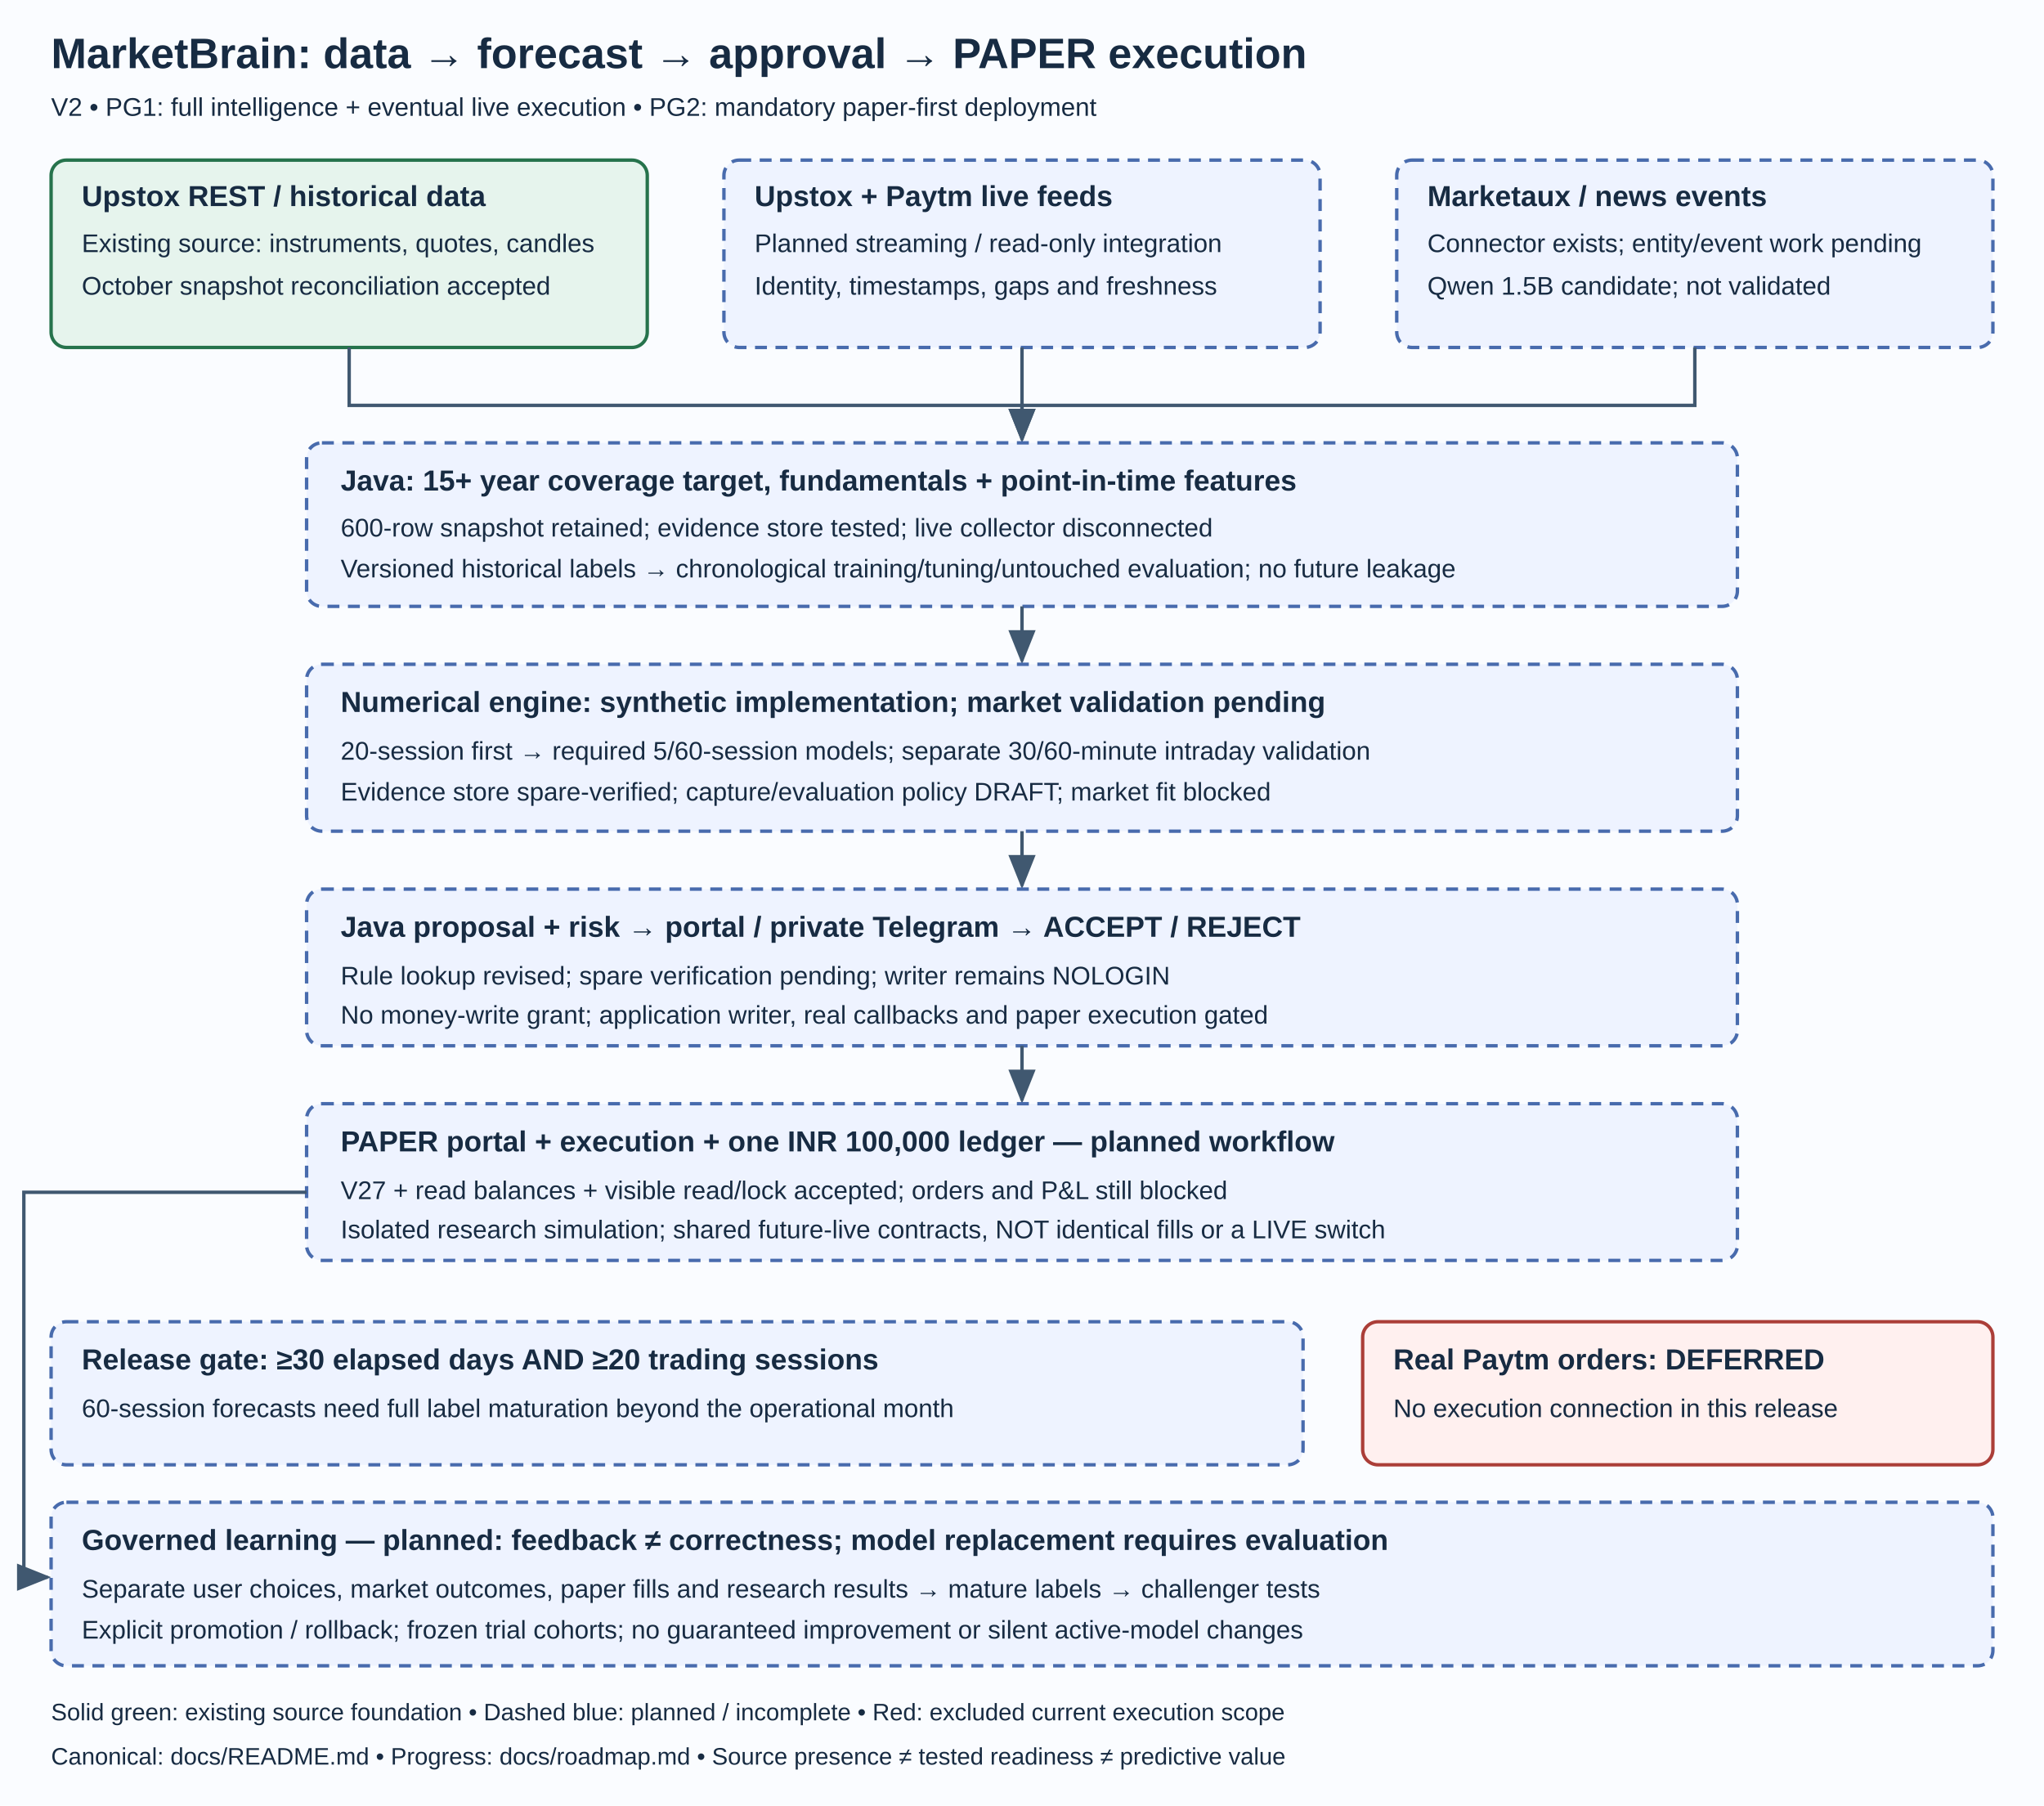
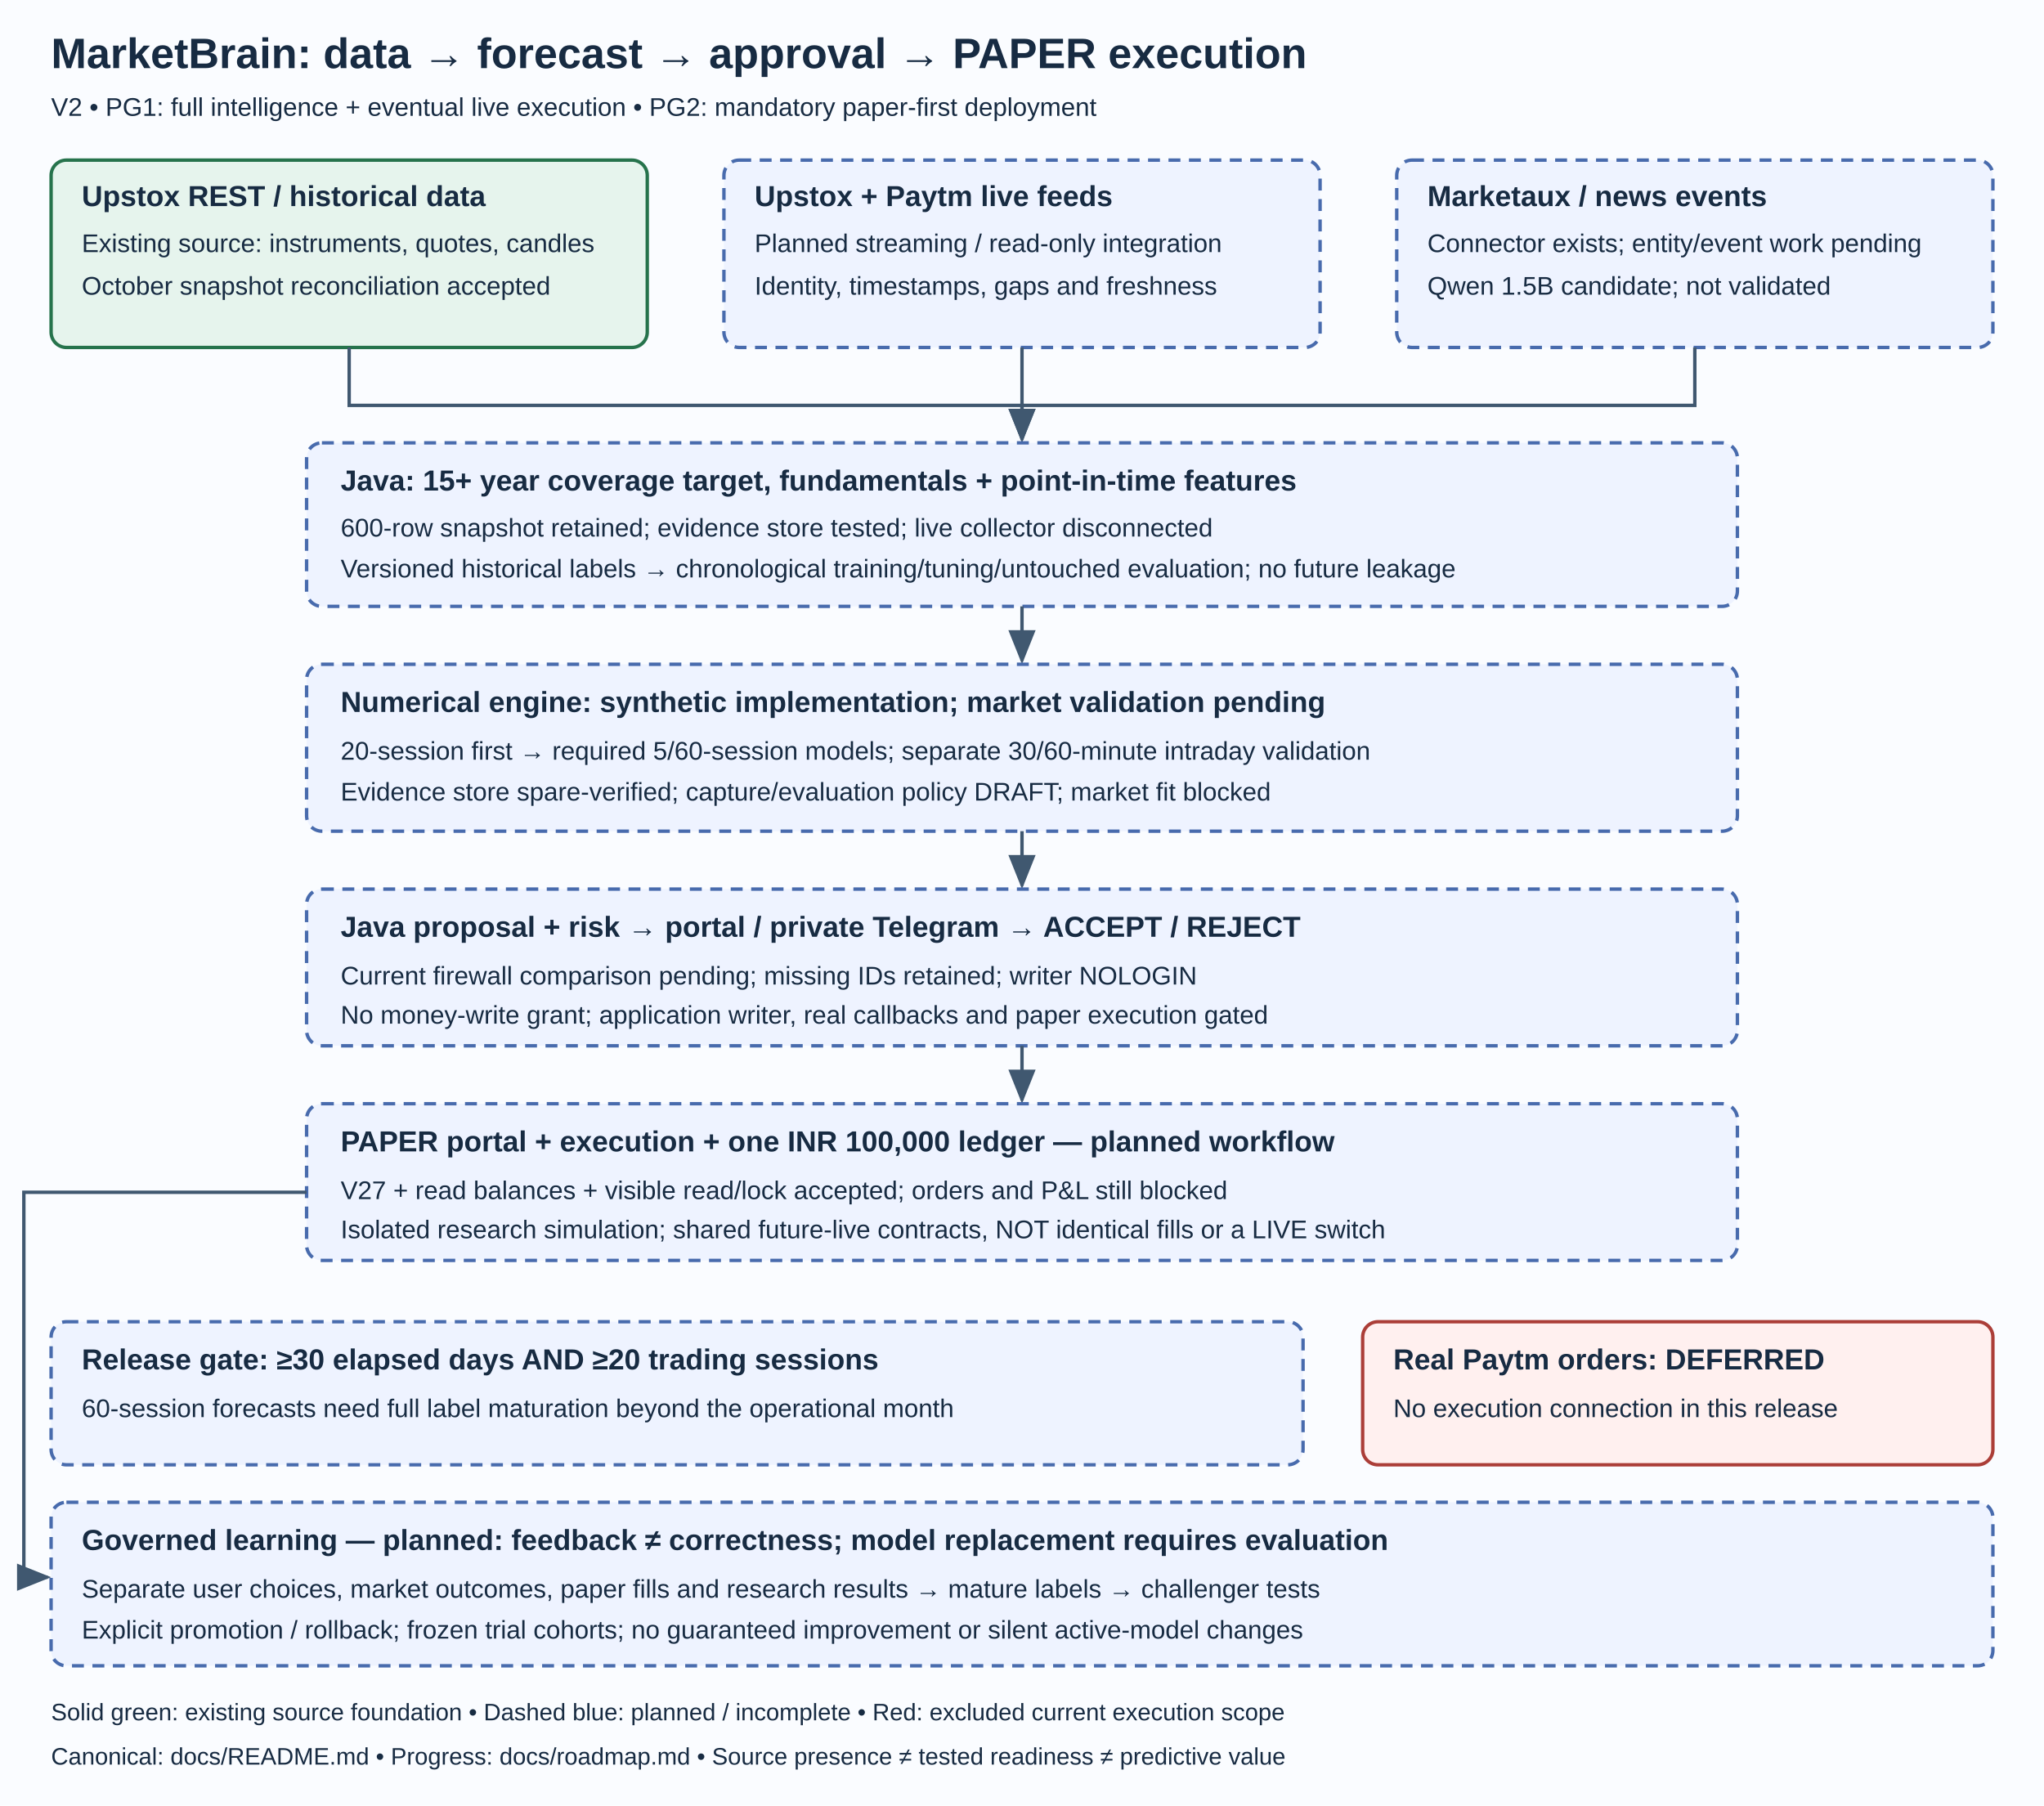
<svg xmlns="http://www.w3.org/2000/svg" width="1200" height="1060" viewBox="0 0 1200 1060" role="img" aria-labelledby="title desc">
  <defs>
    <marker id="arrow" markerWidth="10" markerHeight="8" refX="9" refY="4" orient="auto">
      <path d="M0,0 L10,4 L0,8 Z" fill="#405870" />
    </marker>
    <style>
      text { font-family: Arial, sans-serif; fill: #172b42; }
      .heading { font-size: 25px; font-weight: bold; }
      .label { font-size: 17px; font-weight: bold; }
      .body { font-size: 15px; }
      .small { font-size: 14px; }
      .existing { fill: #e6f4ed; stroke: #26734c; stroke-width: 2; }
      .planned { fill: #eef3ff; stroke: #486bad; stroke-width: 2; stroke-dasharray: 7 5; }
      .blocked { fill: #fff0ef; stroke: #ab3e38; stroke-width: 2; }
      .line { fill: none; stroke: #405870; stroke-width: 2; marker-end: url(#arrow); }
    </style>
  </defs>
  <rect width="1200" height="1060" fill="#fafcff" />
  <text x="30" y="40" class="heading">MarketBrain: data → forecast → approval → PAPER execution</text>
  <text x="30" y="68" class="body">V2 • PG1: full intelligence + eventual live execution • PG2: mandatory paper-first deployment</text>
  <rect x="30" y="94" width="350" height="110" rx="9" class="existing" />
  <text x="48" y="121" class="label">Upstox REST / historical data</text>
  <text x="48" y="148" class="body">Existing source: instruments, quotes, candles</text>
  <text x="48" y="173" class="body">October snapshot reconciliation accepted</text>
  <rect x="425" y="94" width="350" height="110" rx="9" class="planned" />
  <text x="443" y="121" class="label">Upstox + Paytm live feeds</text>
  <text x="443" y="148" class="body">Planned streaming / read-only integration</text>
  <text x="443" y="173" class="body">Identity, timestamps, gaps and freshness</text>
  <rect x="820" y="94" width="350" height="110" rx="9" class="planned" />
  <text x="838" y="121" class="label">Marketaux / news events</text>
  <text x="838" y="148" class="body">Connector exists; entity/event work pending</text>
  <text x="838" y="173" class="body">Qwen 1.5B candidate; not validated</text>
  <path d="M205 204 V238 H600 V258" class="line" />
  <path d="M600 204 V258" class="line" />
  <path d="M995 204 V238 H600" fill="none" stroke="#405870" stroke-width="2" />
  <rect x="180" y="260" width="840" height="96" rx="9" class="planned" />
  <text x="200" y="288" class="label">Java: 15+ year coverage target, fundamentals + point-in-time features</text>
  <text x="200" y="315" class="body">600-row snapshot retained; evidence store tested; live collector disconnected</text>
  <text x="200" y="339" class="body">Versioned historical labels → chronological training/tuning/untouched evaluation; no future leakage</text>
  <path d="M600 356 V388" class="line" />
  <rect x="180" y="390" width="840" height="98" rx="9" class="planned" />
  <text x="200" y="418" class="label">Numerical engine: synthetic implementation; market validation pending</text>
  <text x="200" y="446" class="body">20-session first → required 5/60-session models; separate 30/60-minute intraday validation</text>
  <text x="200" y="470" class="body">Evidence store spare-verified; capture/evaluation policy DRAFT; market fit blocked</text>
  <path d="M600 488 V520" class="line" />
  <rect x="180" y="522" width="840" height="92" rx="9" class="planned" />
  <text x="200" y="550" class="label">Java proposal + risk → portal / private Telegram → ACCEPT / REJECT</text>
-   <text x="200" y="578" class="body">Rule lookup revised; spare verification pending; writer remains NOLOGIN</text>
+   <text x="200" y="578" class="body">Current firewall comparison pending; missing IDs retained; writer NOLOGIN</text>
  <text x="200" y="601" class="body">No money-write grant; application writer, real callbacks and paper execution gated</text>
  <path d="M600 614 V646" class="line" />
  <rect x="180" y="648" width="840" height="92" rx="9" class="planned" />
  <text x="200" y="676" class="label">PAPER portal + execution + one INR 100,000 ledger — planned workflow</text>
  <text x="200" y="704" class="body">V27 + read balances + visible read/lock accepted; orders and P&amp;L still blocked</text>
  <text x="200" y="727" class="body">Isolated research simulation; shared future-live contracts, NOT identical fills or a LIVE switch</text>
  <rect x="30" y="776" width="735" height="84" rx="9" class="planned" />
  <text x="48" y="804" class="label">Release gate: ≥30 elapsed days AND ≥20 trading sessions</text>
  <text x="48" y="832" class="body">60-session forecasts need full label maturation beyond the operational month</text>
  <rect x="800" y="776" width="370" height="84" rx="9" class="blocked" />
  <text x="818" y="804" class="label">Real Paytm orders: DEFERRED</text>
  <text x="818" y="832" class="body">No execution connection in this release</text>
  <path d="M180 700 H14 V926 H28" class="line" />
  <rect x="30" y="882" width="1140" height="96" rx="9" class="planned" />
  <text x="48" y="910" class="label">Governed learning — planned: feedback ≠ correctness; model replacement requires evaluation</text>
  <text x="48" y="938" class="body">Separate user choices, market outcomes, paper fills and research results → mature labels → challenger tests</text>
  <text x="48" y="962" class="body">Explicit promotion / rollback; frozen trial cohorts; no guaranteed improvement or silent active-model changes</text>
  <text x="30" y="1010" class="small">Solid green: existing source foundation • Dashed blue: planned / incomplete • Red: excluded current execution scope</text>
  <text x="30" y="1036" class="small">Canonical: docs/README.md • Progress: docs/roadmap.md • Source presence ≠ tested readiness ≠ predictive value</text>
</svg>
